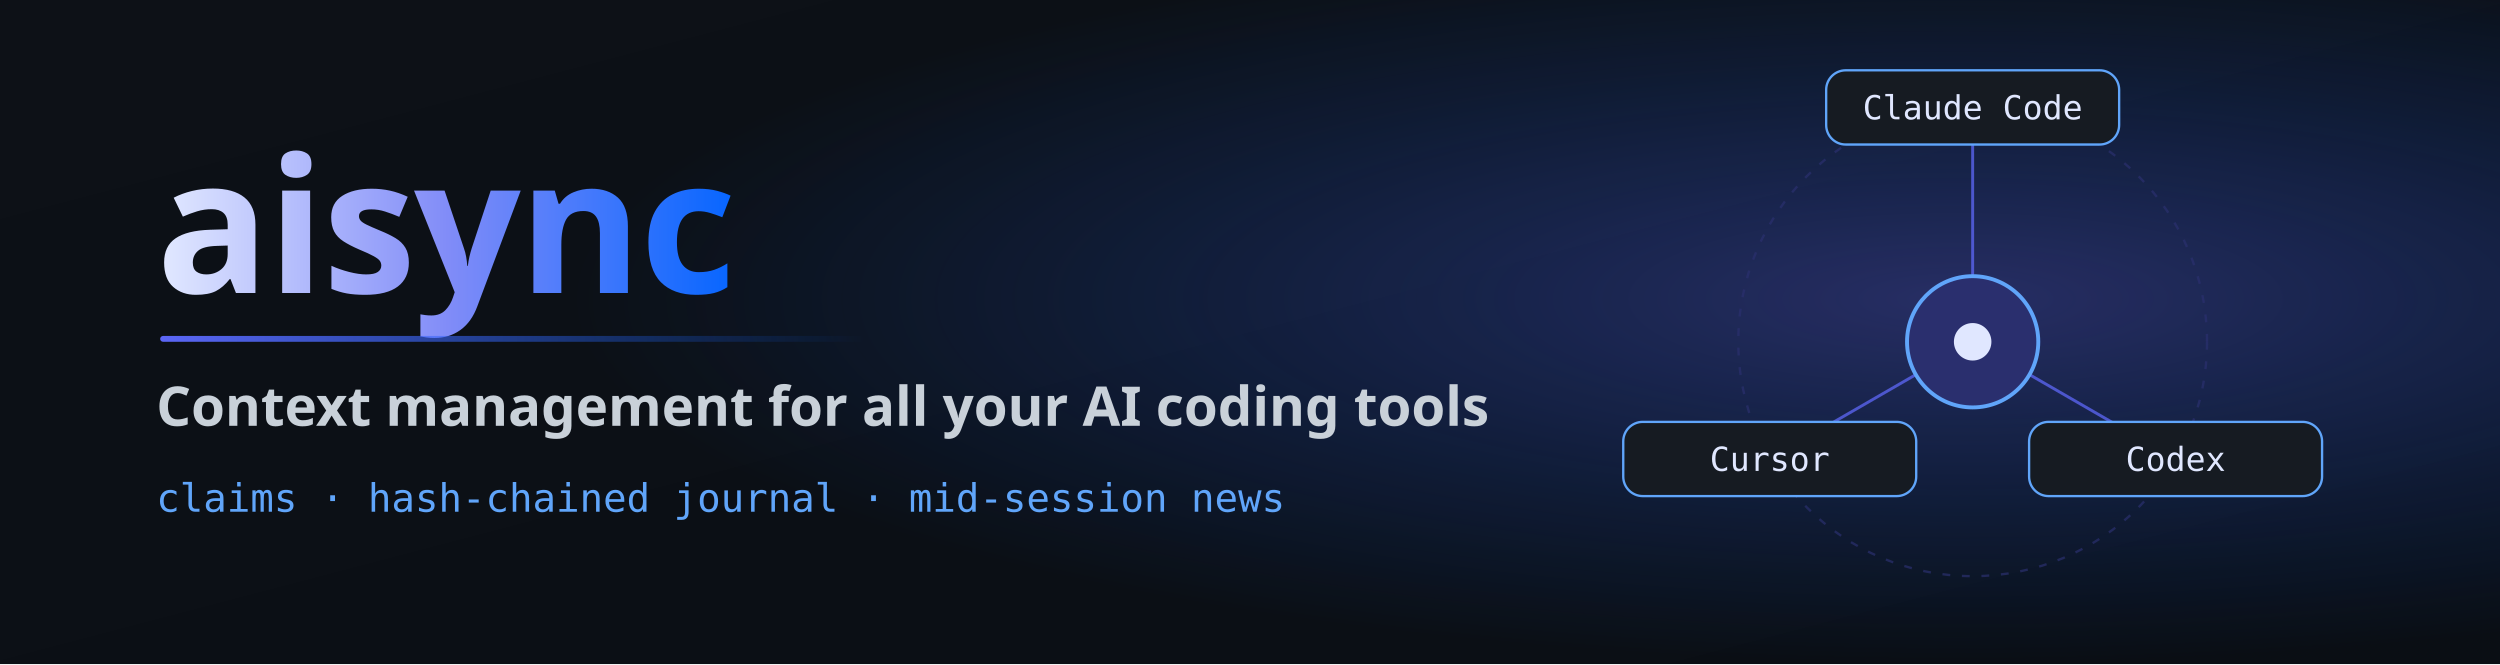
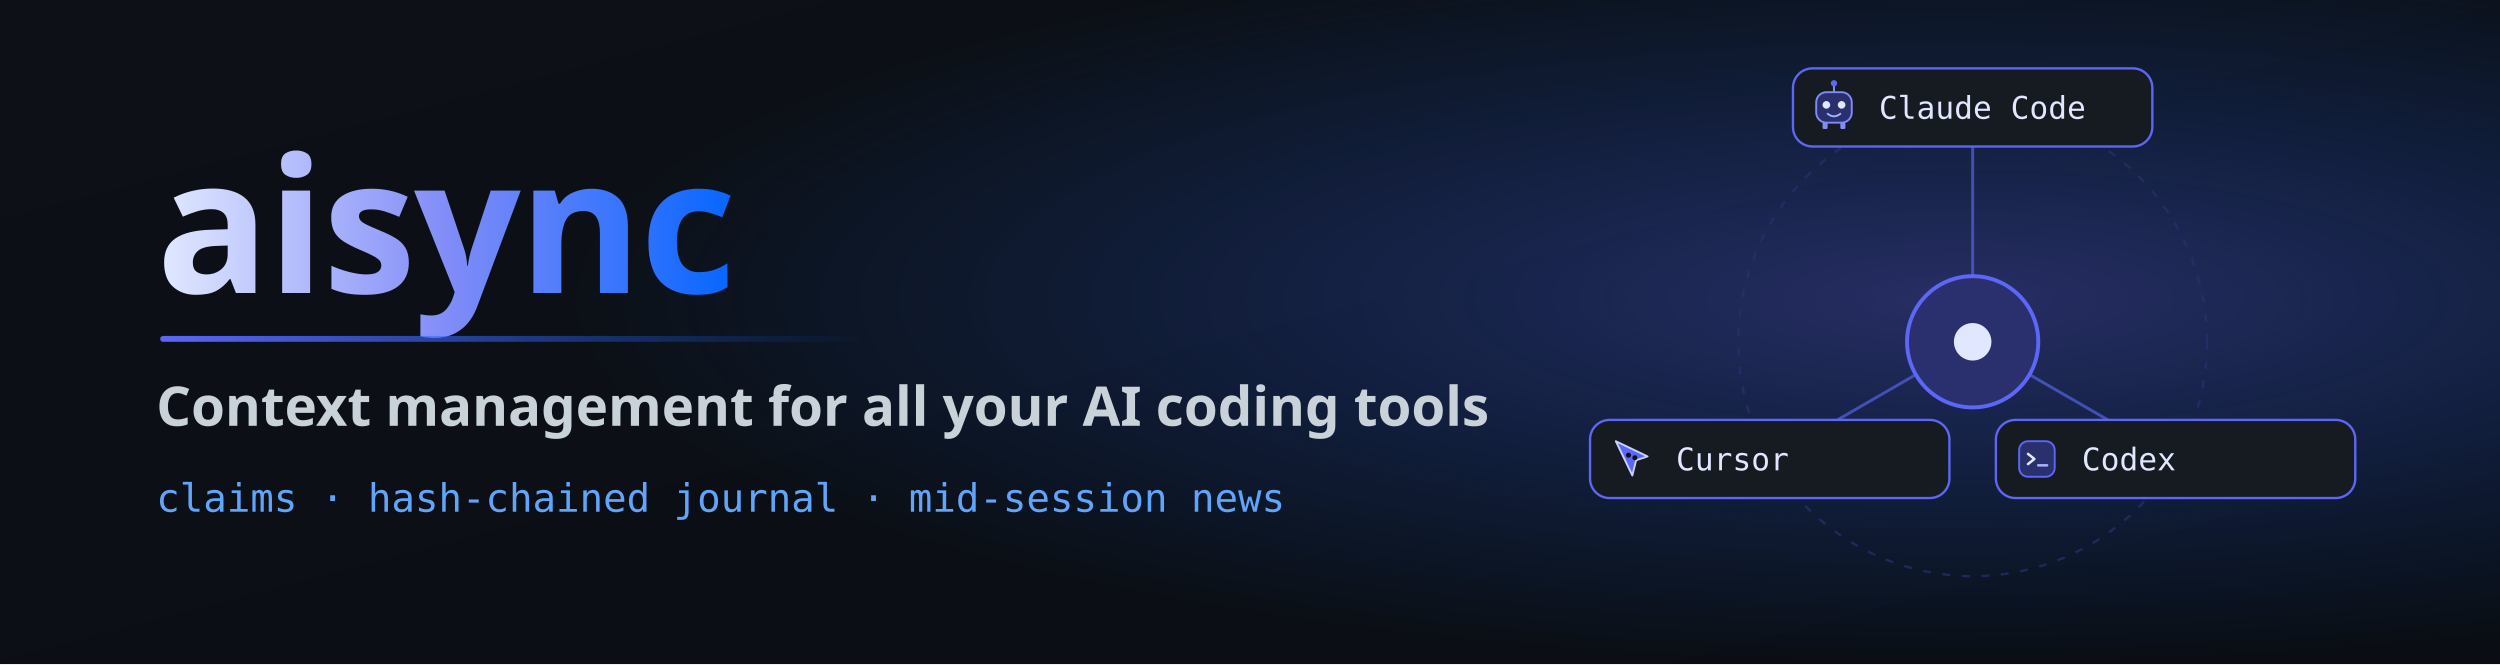
<svg xmlns="http://www.w3.org/2000/svg" width="1280" height="340" viewBox="0 0 1280 340" role="img" aria-label="aisync">
  <defs>
    <linearGradient id="bg" x1="0" y1="0" x2="1" y2="1">
      <stop offset="0" stop-color="#0d1117" />
      <stop offset="1" stop-color="#0a0e14" />
    </linearGradient>
    <linearGradient id="word" x1="0" y1="0" x2="1" y2="0">
      <stop offset="0" stop-color="#e0e7ff" />
      <stop offset="0.5" stop-color="#818cf8" />
      <stop offset="1" stop-color="#0866FF" />
    </linearGradient>
    <radialGradient id="glow" cx="0.78" cy="0.45" r="0.55">
      <stop offset="0" stop-color="#5D67F7" stop-opacity="0.35" />
      <stop offset="1" stop-color="#0866FF" stop-opacity="0" />
    </radialGradient>
    <linearGradient id="rule" x1="0" y1="0" x2="1" y2="0">
      <stop offset="0" stop-color="#5D67F7" stop-opacity="1" />
      <stop offset="1" stop-color="#0866FF" stop-opacity="0" />
    </linearGradient>
  </defs>
  <rect width="1280" height="340" fill="url(#bg)" />
  <rect width="1280" height="340" fill="url(#glow)" />
  <text x="80" y="150" font-family="'Segoe UI',system-ui,-apple-system,sans-serif" font-size="96" font-weight="800" fill="url(#word)" letter-spacing="-1">aisync</text>
  <rect x="82" y="172" width="360" height="3" rx="1.5" fill="url(#rule)" />
  <text x="80" y="218" font-family="'Segoe UI',system-ui,sans-serif" font-size="28" font-weight="600" fill="#c9d1d9">Context management for all your AI coding tools</text>
  <text x="80" y="262" font-family="'SF Mono',ui-monospace,monospace" font-size="20" fill="#60a5fa">claims · hash-chained journal · mid-session news</text>
  <circle cx="1010" cy="175" r="120" fill="none" stroke="#2a2f6e" stroke-width="1.2" stroke-dasharray="4 6" opacity="0.7" />
-   <line x1="1010" y1="175" x2="1010" y2="55" stroke="#5D67F7" stroke-width="1.5" opacity="0.75" />
-   <line x1="1010" y1="175" x2="1113.9" y2="235" stroke="#5D67F7" stroke-width="1.5" opacity="0.75" />
-   <line x1="1010" y1="175" x2="906.1" y2="235" stroke="#5D67F7" stroke-width="1.5" opacity="0.75" />
-   <circle cx="1010" cy="175" r="33.6" fill="#2a2f6e" stroke="#60a5fa" stroke-width="2" />
+   <line x1="1010" y1="175" x2="1010" y2="55" stroke="#4f5fd8" stroke-width="1.5" opacity="0.75" />
+   <line x1="1010" y1="175" x2="1113.9" y2="235" stroke="#4f5fd8" stroke-width="1.5" opacity="0.75" />
+   <line x1="1010" y1="175" x2="906.1" y2="235" stroke="#4f5fd8" stroke-width="1.5" opacity="0.75" />
+   <circle cx="1010" cy="175" r="33.6" fill="#2a2f6e" stroke="#5D67F7" stroke-width="2" />
  <circle cx="1010" cy="175" r="9.6" fill="#e0e7ff" />
-   <rect x="935" y="36" width="150" height="38" rx="10" fill="#161b22" stroke="#60a5fa" stroke-width="1.2" />
-   <text x="1010" y="61.1" text-anchor="middle" font-family="'SF Mono',ui-monospace,monospace" font-size="17" fill="#e0e7ff">Claude Code</text>
-   <rect x="1038.9" y="216" width="150" height="38" rx="10" fill="#161b22" stroke="#60a5fa" stroke-width="1.2" />
-   <text x="1113.9" y="241.1" text-anchor="middle" font-family="'SF Mono',ui-monospace,monospace" font-size="17" fill="#e0e7ff">Codex</text>
-   <rect x="831.1" y="216" width="150" height="38" rx="10" fill="#161b22" stroke="#60a5fa" stroke-width="1.2" />
-   <text x="906.1" y="241.1" text-anchor="middle" font-family="'SF Mono',ui-monospace,monospace" font-size="17" fill="#e0e7ff">Cursor</text>
+   <rect x="918" y="35" width="184" height="40" rx="10" fill="#161b22" stroke="#5D67F7" stroke-width="1.2" />
+   <g transform="translate(939 55) scale(0.650)">
+     <line x1="0" y1="-12" x2="0" y2="-18" stroke="#818cf8" stroke-width="1.5" />
+     <circle cx="0" cy="-19" r="2.5" fill="#5D67F7" />
+     <rect x="-14" y="-12" width="28" height="24" rx="8" fill="#2a2f6e" stroke="#818cf8" stroke-width="1.5" />
+     <circle cx="-6" cy="-2" r="3" fill="#e0e7ff" />
+     <circle cx="6" cy="-2" r="3" fill="#e0e7ff" />
+     <path d="M-5 5 Q0 9 5 5" fill="none" stroke="#a5b4fc" stroke-width="1.5" stroke-linecap="round" />
+     <rect x="-9" y="12" width="4" height="5" rx="1" fill="#818cf8" />
+     <rect x="5" y="12" width="4" height="5" rx="1" fill="#818cf8" />
+   </g>
+   <text x="962" y="60.8" font-family="'SF Mono',ui-monospace,monospace" font-size="16" fill="#e0e7ff">Claude Code</text>
+   <rect x="1021.9" y="215" width="184" height="40" rx="10" fill="#161b22" stroke="#5D67F7" stroke-width="1.2" />
+   <g transform="translate(1042.9 235) scale(0.650)">
+     <rect x="-14" y="-14" width="28" height="28" rx="7" fill="#2a2f6e" stroke="#5D67F7" stroke-width="1.5" />
+     <path d="M-7 -4 L-2 0 L-7 4" fill="none" stroke="#e0e7ff" stroke-width="2" stroke-linecap="round" stroke-linejoin="round" />
+     <line x1="1" y1="5" x2="8" y2="5" stroke="#a5b4fc" stroke-width="2" stroke-linecap="round" />
+   </g>
+   <text x="1065.9" y="240.8" font-family="'SF Mono',ui-monospace,monospace" font-size="16" fill="#e0e7ff">Codex</text>
+   <rect x="814.1" y="215" width="184" height="40" rx="10" fill="#161b22" stroke="#5D67F7" stroke-width="1.2" />
+   <g transform="translate(835.1 235) scale(0.650)">
+     <path d="M-12 -14 L13 -2 L4 1 L1 13 Z" fill="#5D67F7" stroke="#c7d2fe" stroke-width="1.5" stroke-linejoin="round" />
+     <circle cx="-2" cy="-3" r="2" fill="#0d1117" />
+     <circle cx="3" cy="-1" r="2" fill="#0d1117" />
+   </g>
+   <text x="858.1" y="240.8" font-family="'SF Mono',ui-monospace,monospace" font-size="16" fill="#e0e7ff">Cursor</text>
</svg>
